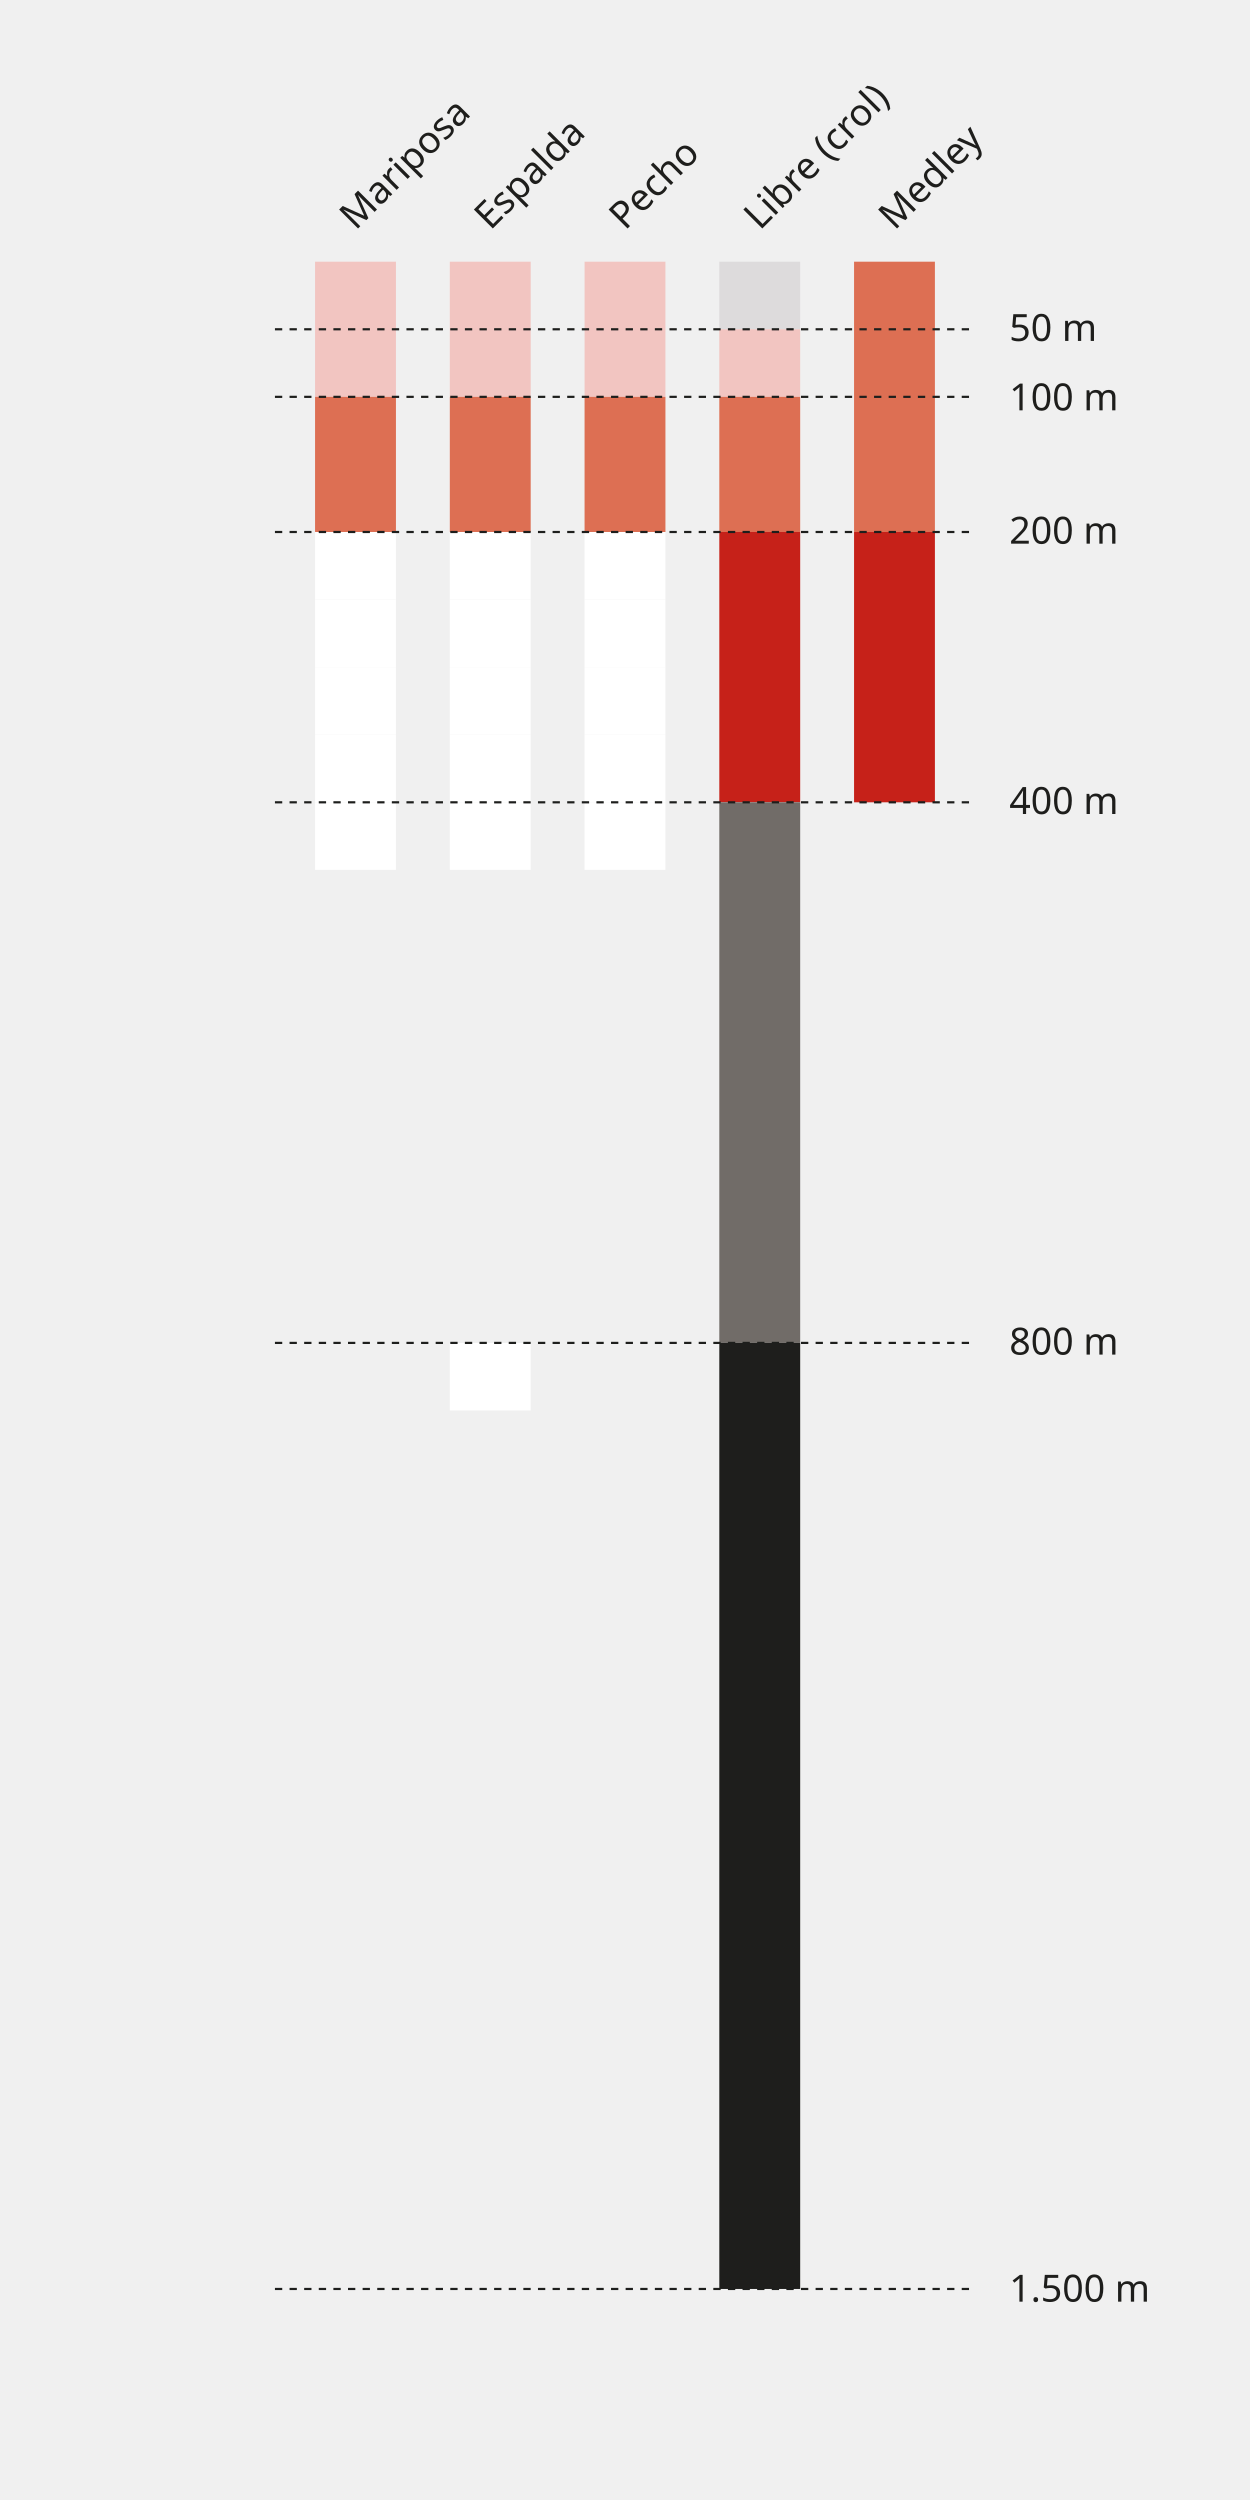
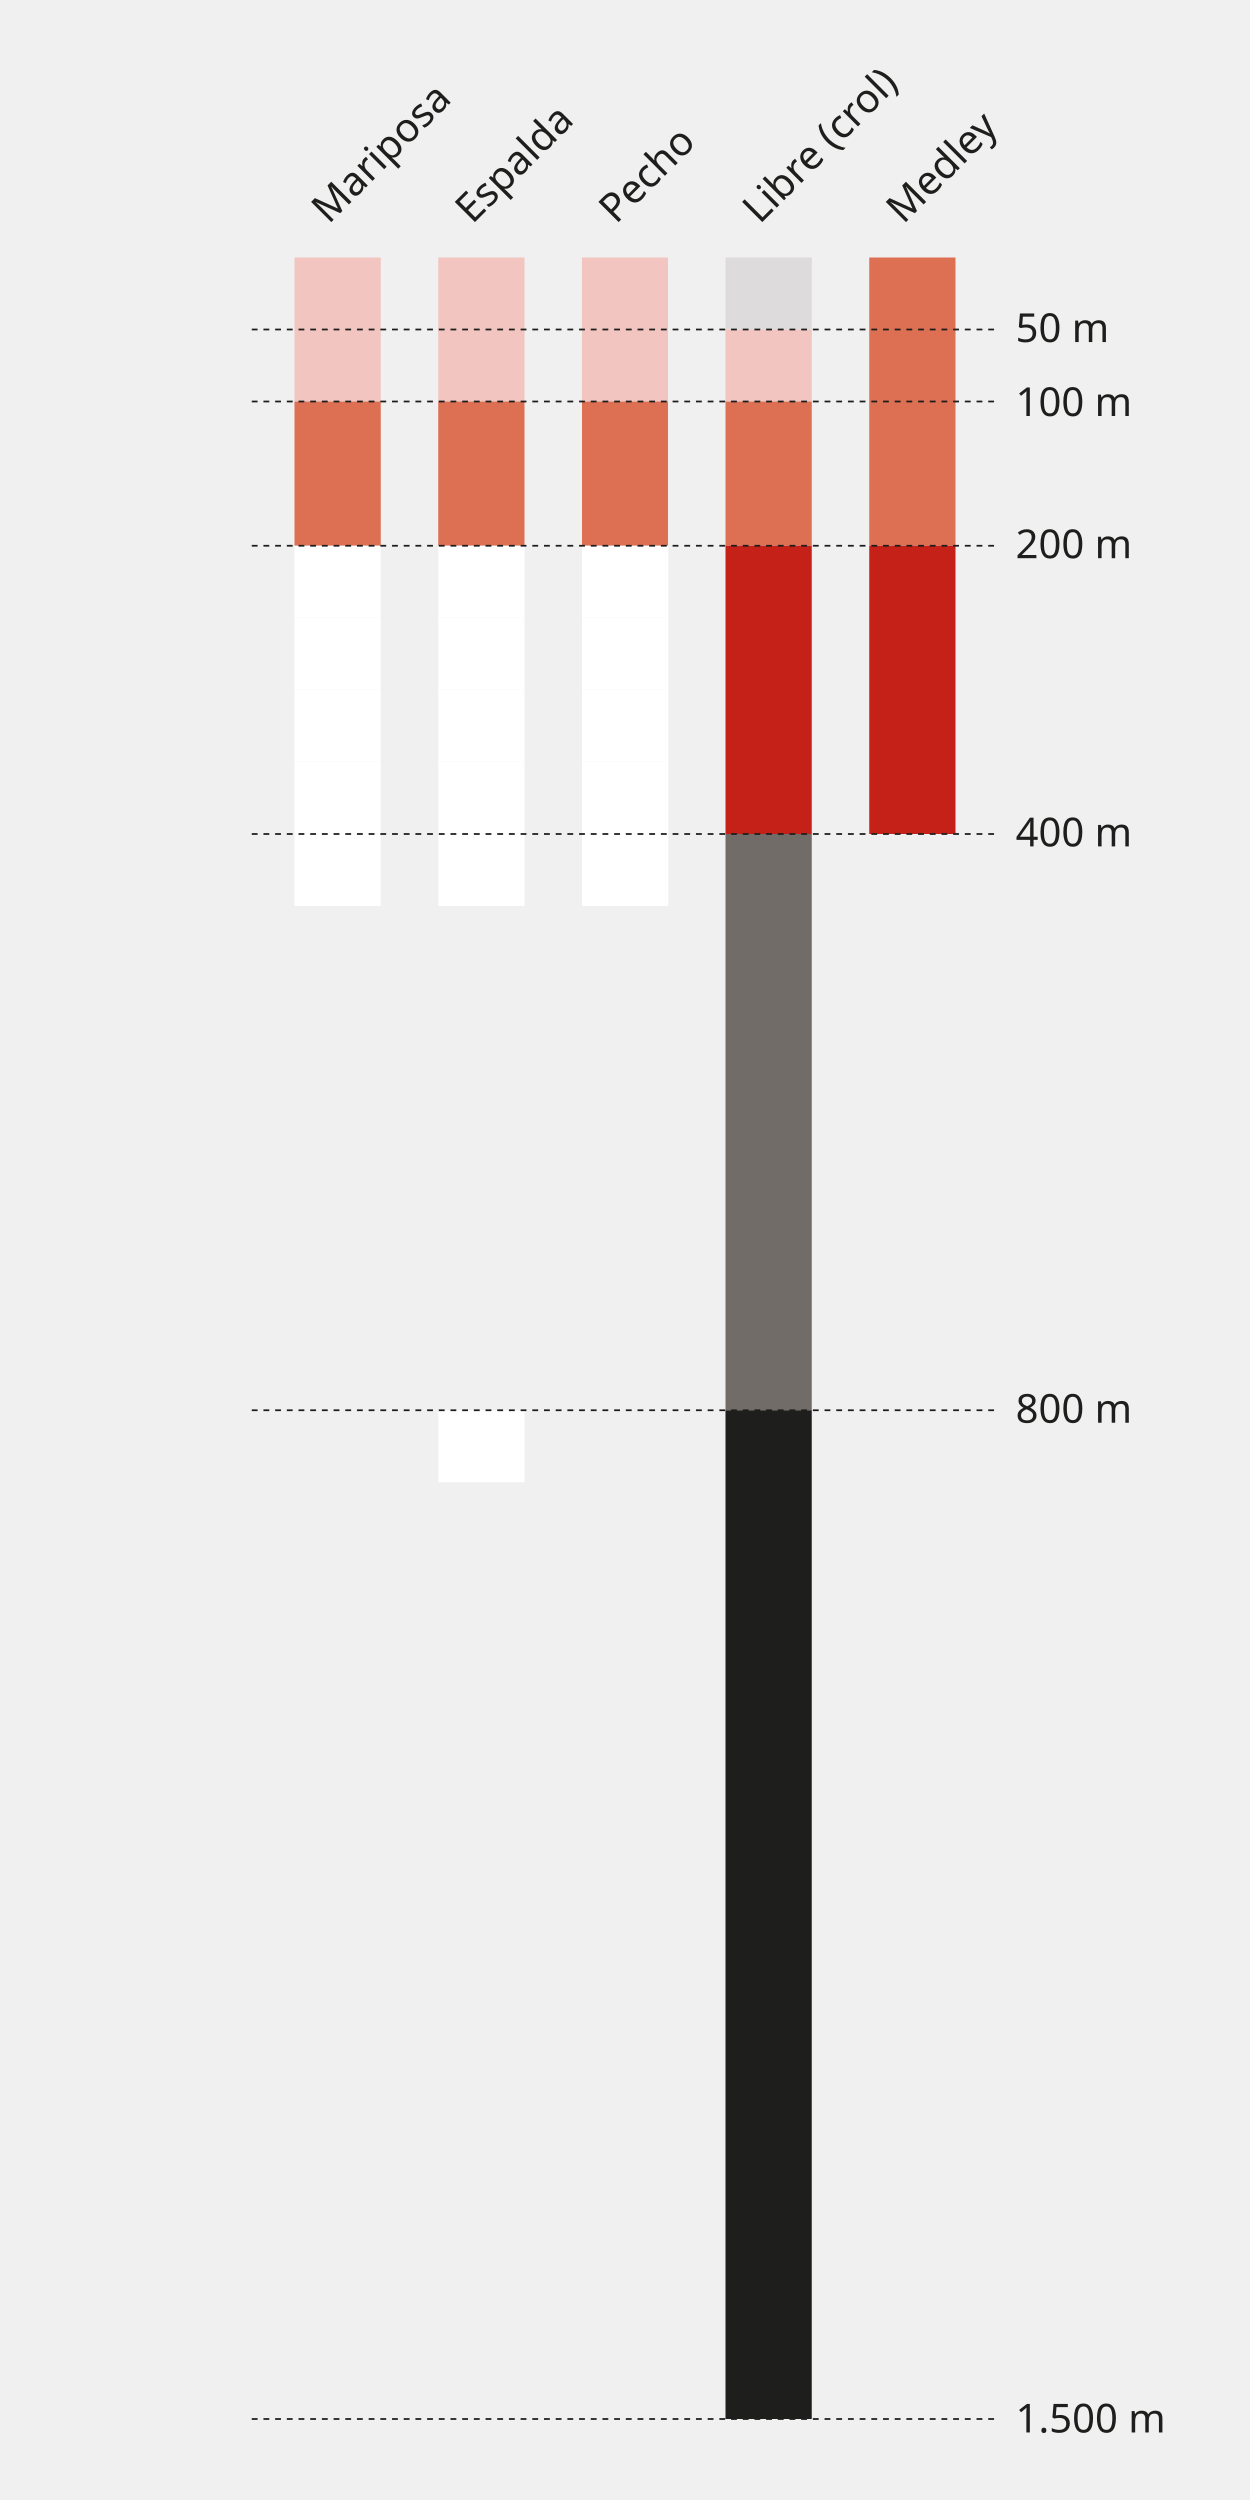
- <svg xmlns="http://www.w3.org/2000/svg" version="1.1" id="Capa_1" x="0px" y="0px" viewBox="0 0 400 800" style="enable-background:new 0 0 400 800;" xml:space="preserve">
+ <svg xmlns="http://www.w3.org/2000/svg" version="1.1" id="Capa_1" x="0px" y="0px" viewBox="0 0 500 1000" style="enable-background:new 0 0 500 1000;" xml:space="preserve">
  <style type="text/css">
	.st0{fill:#1E1E1C;}
- 	.st1{font-family:'Roboto-Regular';}
- 	.st2{font-size:12px;}
+ 	.st1{font-family:'Roboto-Light';}
+ 	.st2{font-size:16px;}
	.st3{fill:none;}
- 	.st4{fill:#DDDBDC;}
- 	.st5{fill:#F2C5C1;}
- 	.st6{fill:#DD6F53;}
- 	.st7{fill:#FFFFFF;}
- 	.st8{fill:#C62119;}
- 	.st9{fill:#716C68;}
- 	.st10{fill:none;stroke:#1D1E1C;stroke-width:0.702;stroke-miterlimit:10;stroke-dasharray:2.338,2.338;}
+ 	.st4{font-family:'Roboto-Regular';}
+ 	.st5{fill:#DDDBDC;}
+ 	.st6{fill:#F2C5C1;}
+ 	.st7{fill:#DD6F53;}
+ 	.st8{fill:#FFFFFF;}
+ 	.st9{fill:#C62119;}
+ 	.st10{fill:#716C68;}
+ 	.st11{fill:none;stroke:#1D1E1C;stroke-width:0.702;stroke-miterlimit:10;stroke-dasharray:2.338,2.338;}
</style>
  <g>
    <g>
      <g>
-         <text transform="matrix(0.7071 -0.7071 0.7071 0.7071 113.7608 73.9275)" class="st0 st1 st2">Mariposa</text>
-       </g>
-       <g>
-         <text transform="matrix(0.7071 -0.7071 0.7071 0.7071 156.8805 73.9274)" class="st0 st1 st2">Espalda</text>
-       </g>
-       <g>
-         <text transform="matrix(0.7071 -0.7071 0.7071 0.7071 199.9996 73.9276)" class="st0 st1 st2">Pecho</text>
-       </g>
-       <g>
-         <text transform="matrix(0.7071 -0.7071 0.7071 0.7071 243.1194 73.9276)" class="st0 st1 st2">Libre (crol)</text>
-       </g>
-       <g>
-         <text transform="matrix(0.7071 -0.7071 0.7071 0.7071 286.2397 73.9275)" class="st0 st1 st2">Medley</text>
-       </g>
-     </g>
-   </g>
-   <g>
-     <rect x="322.97" y="100.11" class="st3" width="52.67" height="16.07" />
-     <text transform="matrix(1 0 0 1 322.9746 109.1077)" class="st0 st1 st2">50 m</text>
-   </g>
-   <g>
-     <rect x="322.97" y="122.31" class="st3" width="71.08" height="16.07" />
-     <text transform="matrix(1 0 0 1 322.9743 131.3148)" class="st0 st1 st2">100 m</text>
-   </g>
-   <g>
-     <rect x="322.97" y="164.98" class="st3" width="60.52" height="16.07" />
-     <text transform="matrix(1 0 0 1 322.974 173.9802)" class="st0 st1 st2">200 m</text>
-   </g>
-   <g>
-     <rect x="322.97" y="251.48" class="st3" width="54.27" height="16.07" />
-     <text transform="matrix(1 0 0 1 322.9745 260.4769)" class="st0 st1 st2">400 m</text>
-   </g>
-   <g>
-     <rect x="322.97" y="424.47" class="st3" width="40.89" height="16.07" />
-     <text transform="matrix(1 0 0 1 322.9747 433.4709)" class="st0 st1 st2">800 m</text>
-   </g>
-   <g>
-     <rect x="230.18" y="83.74" class="st4" width="25.87" height="21.62" />
-     <g>
-       <polygon class="st5" points="100.82,105.37 100.82,83.74 126.7,83.74 126.7,105.37 126.7,126.99 100.82,126.99   " />
-       <polygon class="st5" points="143.94,105.37 143.94,83.74 169.82,83.74 169.82,105.37 169.82,126.99 143.94,126.99   " />
-       <polygon class="st5" points="187.06,105.37 187.06,83.74 212.94,83.74 212.94,105.37 212.94,126.99 187.06,126.99   " />
-       <rect x="230.18" y="105.37" class="st5" width="25.87" height="21.62" />
-     </g>
-     <g>
-       <polygon class="st6" points="100.82,148.62 100.82,126.99 126.7,126.99 126.7,148.62 126.7,170.24 100.82,170.24   " />
-       <polygon class="st6" points="143.94,148.62 143.94,126.99 169.82,126.99 169.82,148.62 169.82,170.24 143.94,170.24   " />
-       <polygon class="st6" points="187.06,148.62 187.06,126.99 212.94,126.99 212.94,148.62 212.94,170.24 187.06,170.24   " />
-       <polygon class="st6" points="230.18,148.62 230.18,126.99 256.06,126.99 256.06,148.62 256.06,170.24 230.18,170.24   " />
-       <polygon class="st6" points="273.3,148.62 273.3,126.99 273.3,105.37 273.3,83.74 299.17,83.74 299.17,105.37 299.17,126.99     299.17,148.62 299.17,170.24 273.3,170.24   " />
-     </g>
-     <g>
-       <rect x="100.83" y="170.24" class="st7" width="25.87" height="21.62" />
-       <rect x="143.94" y="170.24" class="st7" width="25.87" height="21.62" />
-       <rect x="187.06" y="170.24" class="st7" width="25.87" height="21.62" />
-     </g>
-     <g>
-       <rect x="100.83" y="191.87" class="st7" width="25.87" height="21.62" />
-       <rect x="143.94" y="191.87" class="st7" width="25.87" height="21.62" />
-       <rect x="187.06" y="191.87" class="st7" width="25.87" height="21.62" />
-     </g>
-     <g>
-       <rect x="100.83" y="213.49" class="st7" width="25.87" height="21.62" />
-       <rect x="143.94" y="213.49" class="st7" width="25.87" height="21.62" />
-       <rect x="187.06" y="213.49" class="st7" width="25.87" height="21.62" />
-     </g>
-     <g>
-       <rect x="100.83" y="235.11" class="st7" width="25.87" height="21.62" />
-       <rect x="143.94" y="235.11" class="st7" width="25.87" height="21.62" />
-       <rect x="187.06" y="235.11" class="st7" width="25.87" height="21.62" />
-       <polygon class="st8" points="230.18,235.11 230.18,213.49 230.18,191.87 230.18,170.24 256.06,170.24 256.06,191.87     256.06,213.49 256.06,235.11 256.06,256.74 230.18,256.74   " />
-       <polygon class="st8" points="273.3,235.11 273.3,213.49 273.3,191.87 273.3,170.24 299.17,170.24 299.17,191.87 299.17,213.49     299.17,235.11 299.17,256.74 273.3,256.74   " />
-     </g>
-     <g>
-       <rect x="100.83" y="256.74" class="st7" width="25.87" height="21.62" />
-       <rect x="143.94" y="256.74" class="st7" width="25.87" height="21.62" />
-       <rect x="187.06" y="256.74" class="st7" width="25.87" height="21.62" />
-       <rect x="273.3" y="256.74" class="st3" width="25.87" height="21.62" />
-     </g>
-     <g>
-       <rect x="100.83" y="278.36" class="st3" width="25.87" height="21.62" />
-       <rect x="143.94" y="278.36" class="st3" width="25.87" height="21.62" />
-       <rect x="187.06" y="278.36" class="st3" width="25.87" height="21.62" />
-       <rect x="273.3" y="278.36" class="st3" width="25.87" height="21.62" />
-     </g>
-     <g>
-       <rect x="100.83" y="299.99" class="st3" width="25.87" height="21.62" />
-       <rect x="143.94" y="299.99" class="st3" width="25.87" height="21.62" />
-       <rect x="187.06" y="299.99" class="st3" width="25.87" height="21.62" />
-       <rect x="273.3" y="299.99" class="st3" width="25.87" height="21.62" />
-     </g>
-     <g>
-       <rect x="100.83" y="321.61" class="st3" width="25.87" height="21.62" />
-       <rect x="143.94" y="321.61" class="st3" width="25.87" height="21.62" />
-       <rect x="187.06" y="321.61" class="st3" width="25.87" height="21.62" />
-       <rect x="273.3" y="321.61" class="st3" width="25.87" height="21.62" />
-     </g>
-     <g>
-       <rect x="100.83" y="343.23" class="st3" width="25.87" height="21.62" />
-       <rect x="143.94" y="343.23" class="st3" width="25.87" height="21.62" />
-       <rect x="187.06" y="343.23" class="st3" width="25.87" height="21.62" />
-       <rect x="273.3" y="343.23" class="st3" width="25.87" height="21.62" />
-     </g>
-     <g>
-       <rect x="100.83" y="364.86" class="st3" width="25.87" height="21.62" />
-       <rect x="143.94" y="364.86" class="st3" width="25.87" height="21.62" />
-       <rect x="187.06" y="364.86" class="st3" width="25.87" height="21.62" />
-       <rect x="273.3" y="364.86" class="st3" width="25.87" height="21.62" />
-     </g>
-     <g>
-       <rect x="100.83" y="386.48" class="st3" width="25.87" height="21.62" />
-       <rect x="143.94" y="386.48" class="st3" width="25.87" height="21.62" />
-       <rect x="187.06" y="386.48" class="st3" width="25.87" height="21.62" />
-       <rect x="273.3" y="386.48" class="st3" width="25.87" height="21.62" />
-     </g>
-     <g>
-       <rect x="100.83" y="408.11" class="st3" width="25.87" height="21.62" />
-       <rect x="143.94" y="408.11" class="st3" width="25.87" height="21.62" />
-       <rect x="187.06" y="408.11" class="st3" width="25.87" height="21.62" />
-       <polygon class="st9" points="230.18,408.11 230.18,386.48 230.18,364.86 230.18,343.23 230.18,321.61 230.18,299.99     230.18,278.36 230.18,256.74 256.06,256.74 256.06,278.36 256.06,299.99 256.06,321.61 256.06,343.23 256.06,364.86     256.06,386.48 256.06,408.11 256.06,429.73 230.18,429.73   " />
-       <rect x="273.3" y="408.11" class="st3" width="25.87" height="21.62" />
-     </g>
-     <g>
-       <rect x="100.83" y="429.73" class="st3" width="25.87" height="21.62" />
-       <rect x="143.94" y="429.73" class="st7" width="25.87" height="21.62" />
-       <rect x="187.06" y="429.73" class="st3" width="25.87" height="21.62" />
-       <rect x="273.3" y="429.73" class="st3" width="25.87" height="21.62" />
-     </g>
-     <g>
-       <rect x="100.83" y="451.36" class="st3" width="25.87" height="21.62" />
-       <rect x="143.94" y="451.36" class="st3" width="25.87" height="21.62" />
-       <rect x="187.06" y="451.36" class="st3" width="25.87" height="21.62" />
-       <rect x="273.3" y="451.36" class="st3" width="25.87" height="21.62" />
-     </g>
-     <g>
-       <rect x="100.83" y="472.98" class="st3" width="25.87" height="21.62" />
-       <rect x="143.94" y="472.98" class="st3" width="25.87" height="21.62" />
-       <rect x="187.06" y="472.98" class="st3" width="25.87" height="21.62" />
-       <rect x="273.3" y="472.98" class="st3" width="25.87" height="21.62" />
-     </g>
-     <g>
-       <rect x="100.83" y="494.6" class="st3" width="25.87" height="21.62" />
-       <rect x="143.94" y="494.6" class="st3" width="25.87" height="21.62" />
-       <rect x="187.06" y="494.6" class="st3" width="25.87" height="21.62" />
-       <rect x="273.3" y="494.6" class="st3" width="25.87" height="21.62" />
-     </g>
-     <g>
-       <rect x="100.83" y="516.23" class="st3" width="25.87" height="21.62" />
-       <rect x="143.94" y="516.23" class="st3" width="25.87" height="21.62" />
-       <rect x="187.06" y="516.23" class="st3" width="25.87" height="21.62" />
-       <rect x="273.3" y="516.23" class="st3" width="25.87" height="21.62" />
-     </g>
-     <g>
-       <rect x="100.83" y="537.85" class="st3" width="25.87" height="21.62" />
-       <rect x="143.94" y="537.85" class="st3" width="25.87" height="21.62" />
-       <rect x="187.06" y="537.85" class="st3" width="25.87" height="21.62" />
-       <rect x="273.3" y="537.85" class="st3" width="25.87" height="21.62" />
-     </g>
-     <g>
-       <rect x="100.83" y="559.48" class="st3" width="25.87" height="21.62" />
-       <rect x="143.94" y="559.48" class="st3" width="25.87" height="21.62" />
-       <rect x="187.06" y="559.48" class="st3" width="25.87" height="21.62" />
-       <rect x="273.3" y="559.48" class="st3" width="25.87" height="21.62" />
-     </g>
-     <g>
-       <rect x="100.83" y="581.1" class="st3" width="25.87" height="21.62" />
-       <rect x="143.94" y="581.1" class="st3" width="25.87" height="21.62" />
-       <rect x="187.06" y="581.1" class="st3" width="25.87" height="21.62" />
-       <rect x="273.3" y="581.1" class="st3" width="25.87" height="21.62" />
-     </g>
-     <g>
-       <rect x="100.83" y="602.72" class="st3" width="25.87" height="21.62" />
-       <rect x="143.94" y="602.72" class="st3" width="25.87" height="21.62" />
-       <rect x="187.06" y="602.72" class="st3" width="25.87" height="21.62" />
-       <rect x="273.3" y="602.72" class="st3" width="25.87" height="21.62" />
-     </g>
-     <g>
-       <rect x="100.83" y="624.35" class="st3" width="25.87" height="21.62" />
-       <rect x="143.94" y="624.35" class="st3" width="25.87" height="21.62" />
-       <rect x="187.06" y="624.35" class="st3" width="25.87" height="21.62" />
-       <rect x="273.3" y="624.35" class="st3" width="25.87" height="21.62" />
-     </g>
-     <g>
-       <rect x="100.83" y="645.97" class="st3" width="25.87" height="21.62" />
-       <rect x="143.94" y="645.97" class="st3" width="25.87" height="21.62" />
-       <rect x="187.06" y="645.97" class="st3" width="25.87" height="21.62" />
-       <rect x="273.3" y="645.97" class="st3" width="25.87" height="21.62" />
-     </g>
-     <g>
-       <rect x="100.83" y="667.6" class="st3" width="25.87" height="21.62" />
-       <rect x="143.94" y="667.6" class="st3" width="25.87" height="21.62" />
-       <rect x="187.06" y="667.6" class="st3" width="25.87" height="21.62" />
-       <rect x="273.3" y="667.6" class="st3" width="25.87" height="21.62" />
-     </g>
-     <g>
-       <rect x="100.83" y="689.22" class="st3" width="25.87" height="21.62" />
-       <rect x="143.94" y="689.22" class="st3" width="25.87" height="21.62" />
-       <rect x="187.06" y="689.22" class="st3" width="25.87" height="21.62" />
-       <rect x="273.3" y="689.22" class="st3" width="25.87" height="21.62" />
-     </g>
-     <g>
-       <rect x="100.83" y="710.85" class="st3" width="25.87" height="21.62" />
-       <rect x="143.94" y="710.85" class="st3" width="25.87" height="21.62" />
-       <rect x="187.06" y="710.85" class="st3" width="25.87" height="21.62" />
-       <polygon class="st0" points="230.18,710.85 230.18,689.22 230.18,667.6 230.18,645.97 230.18,624.35 230.18,602.72 230.18,581.1     230.18,559.48 230.18,537.85 230.18,516.23 230.18,494.6 230.18,472.98 230.18,451.36 230.18,429.73 256.06,429.73 256.06,451.36     256.06,472.98 256.06,494.6 256.06,516.23 256.06,537.85 256.06,559.48 256.06,581.1 256.06,602.72 256.06,624.35 256.06,645.97     256.06,667.6 256.06,689.22 256.06,710.85 256.06,732.47 230.18,732.47   " />
-       <rect x="273.3" y="710.85" class="st3" width="25.87" height="21.62" />
-     </g>
-     <g>
-       <line class="st10" x1="87.98" y1="105.37" x2="312.02" y2="105.37" />
-       <g>
-         <line class="st10" x1="87.98" y1="126.99" x2="312.02" y2="126.99" />
-       </g>
-       <g>
-         <line class="st10" x1="87.98" y1="170.24" x2="312.02" y2="170.24" />
-       </g>
-       <g>
-         <line class="st10" x1="87.98" y1="256.74" x2="312.02" y2="256.74" />
-       </g>
-       <g>
-         <line class="st10" x1="87.98" y1="429.73" x2="312.02" y2="429.73" />
-       </g>
-       <g>
-         <line class="st10" x1="87.98" y1="732.47" x2="312.02" y2="732.47" />
-       </g>
-     </g>
-   </g>
-   <g>
-     <rect x="322.97" y="727.52" class="st3" width="44.22" height="20.72" />
-     <text transform="matrix(1 0 0 1 322.9744 736.5239)" class="st0 st1 st2">1.500 m</text>
+         <text transform="matrix(0.7071 -0.7071 0.7071 0.7071 131.4251 89.9293)" class="st0 st1 st2">Mariposa</text>
+       </g>
+       <g>
+         <text transform="matrix(0.7071 -0.7071 0.7071 0.7071 188.8921 89.9286)" class="st0 st1 st2">Espalda</text>
+       </g>
+       <g>
+         <text transform="matrix(0.7071 -0.7071 0.7071 0.7071 246.3583 89.9286)" class="st0 st1 st2">Pecho</text>
+       </g>
+       <g>
+         <text transform="matrix(0.7071 -0.7071 0.7071 0.7071 303.8259 89.9286)" class="st0 st1 st2">Libre (crol)</text>
+       </g>
+       <g>
+         <text transform="matrix(0.7071 -0.7071 0.7071 0.7071 361.2942 89.9293)" class="st0 st1 st2">Medley</text>
+       </g>
+     </g>
+   </g>
+   <g>
+     <rect x="406.2" y="124.8" class="st3" width="70.2" height="21.4" />
+     <text transform="matrix(1 0 0 1 406.2499 136.8145)" class="st0 st4 st2">50 m</text>
+   </g>
+   <g>
+     <rect x="406.2" y="154.4" class="st3" width="94.7" height="21.4" />
+     <text transform="matrix(1 0 0 1 406.2489 166.4107)" class="st0 st4 st2">100 m</text>
+   </g>
+   <g>
+     <rect x="406.2" y="211.3" class="st3" width="80.7" height="21.4" />
+     <text transform="matrix(1 0 0 1 406.2489 223.2725)" class="st0 st4 st2">200 m</text>
+   </g>
+   <g>
+     <rect x="406.2" y="326.6" class="st3" width="72.3" height="21.4" />
+     <text transform="matrix(1 0 0 1 406.2489 338.5504)" class="st0 st4 st2">400 m</text>
+   </g>
+   <g>
+     <rect x="406.2" y="557.1" class="st3" width="54.5" height="21.4" />
+     <text transform="matrix(1 0 0 1 406.2499 569.105)" class="st0 st4 st2">800 m</text>
+   </g>
+   <g>
+     <rect x="406.2" y="961" class="st3" width="58.9" height="27.6" />
+     <text transform="matrix(1 0 0 1 406.2489 972.9957)" class="st0 st4 st2">1.500 m</text>
+   </g>
+   <g>
+     <rect x="290.2" y="103" class="st5" width="34.5" height="28.8" />
+     <g>
+       <polygon class="st6" points="117.8,131.8 117.8,103 152.3,103 152.3,131.8 152.3,160.6 117.8,160.6   " />
+       <polygon class="st6" points="175.3,131.8 175.3,103 209.8,103 209.8,131.8 209.8,160.6 175.3,160.6   " />
+       <polygon class="st6" points="232.8,131.8 232.8,103 267.2,103 267.2,131.8 267.2,160.6 232.8,160.6   " />
+       <rect x="290.2" y="131.8" class="st6" width="34.5" height="28.8" />
+     </g>
+     <g>
+       <polygon class="st7" points="117.8,189.5 117.8,160.6 152.3,160.6 152.3,189.5 152.3,218.3 117.8,218.3   " />
+       <polygon class="st7" points="175.3,189.5 175.3,160.6 209.8,160.6 209.8,189.5 209.8,218.3 175.3,218.3   " />
+       <polygon class="st7" points="232.8,189.5 232.8,160.6 267.2,160.6 267.2,189.5 267.2,218.3 232.8,218.3   " />
+       <polygon class="st7" points="290.2,189.5 290.2,160.6 324.7,160.6 324.7,189.5 324.7,218.3 290.2,218.3   " />
+       <polygon class="st7" points="347.7,189.5 347.7,160.6 347.7,131.8 347.7,103 382.2,103 382.2,131.8 382.2,160.6 382.2,189.5     382.2,218.3 347.7,218.3   " />
+     </g>
+     <g>
+       <rect x="117.8" y="218.3" class="st8" width="34.5" height="28.8" />
+       <rect x="175.3" y="218.3" class="st8" width="34.5" height="28.8" />
+       <rect x="232.8" y="218.3" class="st8" width="34.5" height="28.8" />
+     </g>
+     <g>
+       <rect x="117.8" y="247.1" class="st8" width="34.5" height="28.8" />
+       <rect x="175.3" y="247.1" class="st8" width="34.5" height="28.8" />
+       <rect x="232.8" y="247.1" class="st8" width="34.5" height="28.8" />
+     </g>
+     <g>
+       <rect x="117.8" y="275.9" class="st8" width="34.5" height="28.8" />
+       <rect x="175.3" y="275.9" class="st8" width="34.5" height="28.8" />
+       <rect x="232.8" y="275.9" class="st8" width="34.5" height="28.8" />
+     </g>
+     <g>
+       <rect x="117.8" y="304.7" class="st8" width="34.5" height="28.8" />
+       <rect x="175.3" y="304.7" class="st8" width="34.5" height="28.8" />
+       <rect x="232.8" y="304.7" class="st8" width="34.5" height="28.8" />
+       <polygon class="st9" points="290.2,304.7 290.2,275.9 290.2,247.1 290.2,218.3 324.7,218.3 324.7,247.1 324.7,275.9 324.7,304.7     324.7,333.6 290.2,333.6   " />
+       <polygon class="st9" points="347.7,304.7 347.7,275.9 347.7,247.1 347.7,218.3 382.2,218.3 382.2,247.1 382.2,275.9 382.2,304.7     382.2,333.6 347.7,333.6   " />
+     </g>
+     <g>
+       <rect x="117.8" y="333.6" class="st8" width="34.5" height="28.8" />
+       <rect x="175.3" y="333.6" class="st8" width="34.5" height="28.8" />
+       <rect x="232.8" y="333.6" class="st8" width="34.5" height="28.8" />
+       <rect x="347.7" y="333.6" class="st3" width="34.5" height="28.8" />
+     </g>
+     <g>
+       <rect x="117.8" y="362.4" class="st3" width="34.5" height="28.8" />
+       <rect x="175.3" y="362.4" class="st3" width="34.5" height="28.8" />
+       <rect x="232.8" y="362.4" class="st3" width="34.5" height="28.8" />
+       <rect x="347.7" y="362.4" class="st3" width="34.5" height="28.8" />
+     </g>
+     <g>
+       <rect x="117.8" y="391.2" class="st3" width="34.5" height="28.8" />
+       <rect x="175.3" y="391.2" class="st3" width="34.5" height="28.8" />
+       <rect x="232.8" y="391.2" class="st3" width="34.5" height="28.8" />
+       <rect x="347.7" y="391.2" class="st3" width="34.5" height="28.8" />
+     </g>
+     <g>
+       <rect x="117.8" y="420" class="st3" width="34.5" height="28.8" />
+       <rect x="175.3" y="420" class="st3" width="34.5" height="28.8" />
+       <rect x="232.8" y="420" class="st3" width="34.5" height="28.8" />
+       <rect x="347.7" y="420" class="st3" width="34.5" height="28.8" />
+     </g>
+     <g>
+       <rect x="117.8" y="448.8" class="st3" width="34.5" height="28.8" />
+       <rect x="175.3" y="448.8" class="st3" width="34.5" height="28.8" />
+       <rect x="232.8" y="448.8" class="st3" width="34.5" height="28.8" />
+       <rect x="347.7" y="448.8" class="st3" width="34.5" height="28.8" />
+     </g>
+     <g>
+       <rect x="117.8" y="477.7" class="st3" width="34.5" height="28.8" />
+       <rect x="175.3" y="477.7" class="st3" width="34.5" height="28.8" />
+       <rect x="232.8" y="477.7" class="st3" width="34.5" height="28.8" />
+       <rect x="347.7" y="477.7" class="st3" width="34.5" height="28.8" />
+     </g>
+     <g>
+       <rect x="117.8" y="506.5" class="st3" width="34.5" height="28.8" />
+       <rect x="175.3" y="506.5" class="st3" width="34.5" height="28.8" />
+       <rect x="232.8" y="506.5" class="st3" width="34.5" height="28.8" />
+       <rect x="347.7" y="506.5" class="st3" width="34.5" height="28.8" />
+     </g>
+     <g>
+       <rect x="117.8" y="535.3" class="st3" width="34.5" height="28.8" />
+       <rect x="175.3" y="535.3" class="st3" width="34.5" height="28.8" />
+       <rect x="232.8" y="535.3" class="st3" width="34.5" height="28.8" />
+       <polygon class="st10" points="290.2,535.3 290.2,506.5 290.2,477.7 290.2,448.8 290.2,420 290.2,391.2 290.2,362.4 290.2,333.6     324.7,333.6 324.7,362.4 324.7,391.2 324.7,420 324.7,448.8 324.7,477.7 324.7,506.5 324.7,535.3 324.7,564.1 290.2,564.1   " />
+       <rect x="347.7" y="535.3" class="st3" width="34.5" height="28.8" />
+     </g>
+     <g>
+       <rect x="117.8" y="564.1" class="st3" width="34.5" height="28.8" />
+       <rect x="175.3" y="564.1" class="st8" width="34.5" height="28.8" />
+       <rect x="232.8" y="564.1" class="st3" width="34.5" height="28.8" />
+       <rect x="347.7" y="564.1" class="st3" width="34.5" height="28.8" />
+     </g>
+     <g>
+       <rect x="117.8" y="592.9" class="st3" width="34.5" height="28.8" />
+       <rect x="175.3" y="592.9" class="st3" width="34.5" height="28.8" />
+       <rect x="232.8" y="592.9" class="st3" width="34.5" height="28.8" />
+       <rect x="347.7" y="592.9" class="st3" width="34.5" height="28.8" />
+     </g>
+     <g>
+       <rect x="117.8" y="621.8" class="st3" width="34.5" height="28.8" />
+       <rect x="175.3" y="621.8" class="st3" width="34.5" height="28.8" />
+       <rect x="232.8" y="621.8" class="st3" width="34.5" height="28.8" />
+       <rect x="347.7" y="621.8" class="st3" width="34.5" height="28.8" />
+     </g>
+     <g>
+       <rect x="117.8" y="650.6" class="st3" width="34.5" height="28.8" />
+       <rect x="175.3" y="650.6" class="st3" width="34.5" height="28.8" />
+       <rect x="232.8" y="650.6" class="st3" width="34.5" height="28.8" />
+       <rect x="347.7" y="650.6" class="st3" width="34.5" height="28.8" />
+     </g>
+     <g>
+       <rect x="117.8" y="679.4" class="st3" width="34.5" height="28.8" />
+       <rect x="175.3" y="679.4" class="st3" width="34.5" height="28.8" />
+       <rect x="232.8" y="679.4" class="st3" width="34.5" height="28.8" />
+       <rect x="347.7" y="679.4" class="st3" width="34.5" height="28.8" />
+     </g>
+     <g>
+       <rect x="117.8" y="708.2" class="st3" width="34.5" height="28.8" />
+       <rect x="175.3" y="708.2" class="st3" width="34.5" height="28.8" />
+       <rect x="232.8" y="708.2" class="st3" width="34.5" height="28.8" />
+       <rect x="347.7" y="708.2" class="st3" width="34.5" height="28.8" />
+     </g>
+     <g>
+       <rect x="117.8" y="737" class="st3" width="34.5" height="28.8" />
+       <rect x="175.3" y="737" class="st3" width="34.5" height="28.8" />
+       <rect x="232.8" y="737" class="st3" width="34.5" height="28.8" />
+       <rect x="347.7" y="737" class="st3" width="34.5" height="28.8" />
+     </g>
+     <g>
+       <rect x="117.8" y="765.9" class="st3" width="34.5" height="28.8" />
+       <rect x="175.3" y="765.9" class="st3" width="34.5" height="28.8" />
+       <rect x="232.8" y="765.9" class="st3" width="34.5" height="28.8" />
+       <rect x="347.7" y="765.9" class="st3" width="34.5" height="28.8" />
+     </g>
+     <g>
+       <rect x="117.8" y="794.7" class="st3" width="34.5" height="28.8" />
+       <rect x="175.3" y="794.7" class="st3" width="34.5" height="28.8" />
+       <rect x="232.8" y="794.7" class="st3" width="34.5" height="28.8" />
+       <rect x="347.7" y="794.7" class="st3" width="34.5" height="28.8" />
+     </g>
+     <g>
+       <rect x="117.8" y="823.5" class="st3" width="34.5" height="28.8" />
+       <rect x="175.3" y="823.5" class="st3" width="34.5" height="28.8" />
+       <rect x="232.8" y="823.5" class="st3" width="34.5" height="28.8" />
+       <rect x="347.7" y="823.5" class="st3" width="34.5" height="28.8" />
+     </g>
+     <g>
+       <rect x="117.8" y="852.3" class="st3" width="34.5" height="28.8" />
+       <rect x="175.3" y="852.3" class="st3" width="34.5" height="28.8" />
+       <rect x="232.8" y="852.3" class="st3" width="34.5" height="28.8" />
+       <rect x="347.7" y="852.3" class="st3" width="34.5" height="28.8" />
+     </g>
+     <g>
+       <rect x="117.8" y="881.1" class="st3" width="34.5" height="28.8" />
+       <rect x="175.3" y="881.1" class="st3" width="34.5" height="28.8" />
+       <rect x="232.8" y="881.1" class="st3" width="34.5" height="28.8" />
+       <rect x="347.7" y="881.1" class="st3" width="34.5" height="28.8" />
+     </g>
+     <g>
+       <rect x="117.8" y="910" class="st3" width="34.5" height="28.8" />
+       <rect x="175.3" y="910" class="st3" width="34.5" height="28.8" />
+       <rect x="232.8" y="910" class="st3" width="34.5" height="28.8" />
+       <rect x="347.7" y="910" class="st3" width="34.5" height="28.8" />
+     </g>
+     <g>
+       <rect x="117.8" y="938.8" class="st3" width="34.5" height="28.8" />
+       <rect x="175.3" y="938.8" class="st3" width="34.5" height="28.8" />
+       <rect x="232.8" y="938.8" class="st3" width="34.5" height="28.8" />
+       <polygon class="st0" points="290.2,938.8 290.2,910 290.2,881.1 290.2,852.3 290.2,823.5 290.2,794.7 290.2,765.9 290.2,737     290.2,708.2 290.2,679.4 290.2,650.6 290.2,621.8 290.2,592.9 290.2,564.1 324.7,564.1 324.7,592.9 324.7,621.8 324.7,650.6     324.7,679.4 324.7,708.2 324.7,737 324.7,765.9 324.7,794.7 324.7,823.5 324.7,852.3 324.7,881.1 324.7,910 324.7,938.8     324.7,967.6 290.2,967.6   " />
+       <rect x="347.7" y="938.8" class="st3" width="34.5" height="28.8" />
+     </g>
+     <g>
+       <line class="st11" x1="100.7" y1="131.8" x2="399.3" y2="131.8" />
+       <g>
+         <line class="st11" x1="100.7" y1="160.6" x2="399.3" y2="160.6" />
+       </g>
+       <g>
+         <line class="st11" x1="100.7" y1="218.3" x2="399.3" y2="218.3" />
+       </g>
+       <g>
+         <line class="st11" x1="100.7" y1="333.6" x2="399.3" y2="333.6" />
+       </g>
+       <g>
+         <line class="st11" x1="100.7" y1="564.1" x2="399.3" y2="564.1" />
+       </g>
+       <g>
+         <line class="st11" x1="100.7" y1="967.6" x2="399.3" y2="967.6" />
+       </g>
+     </g>
  </g>
</svg>
